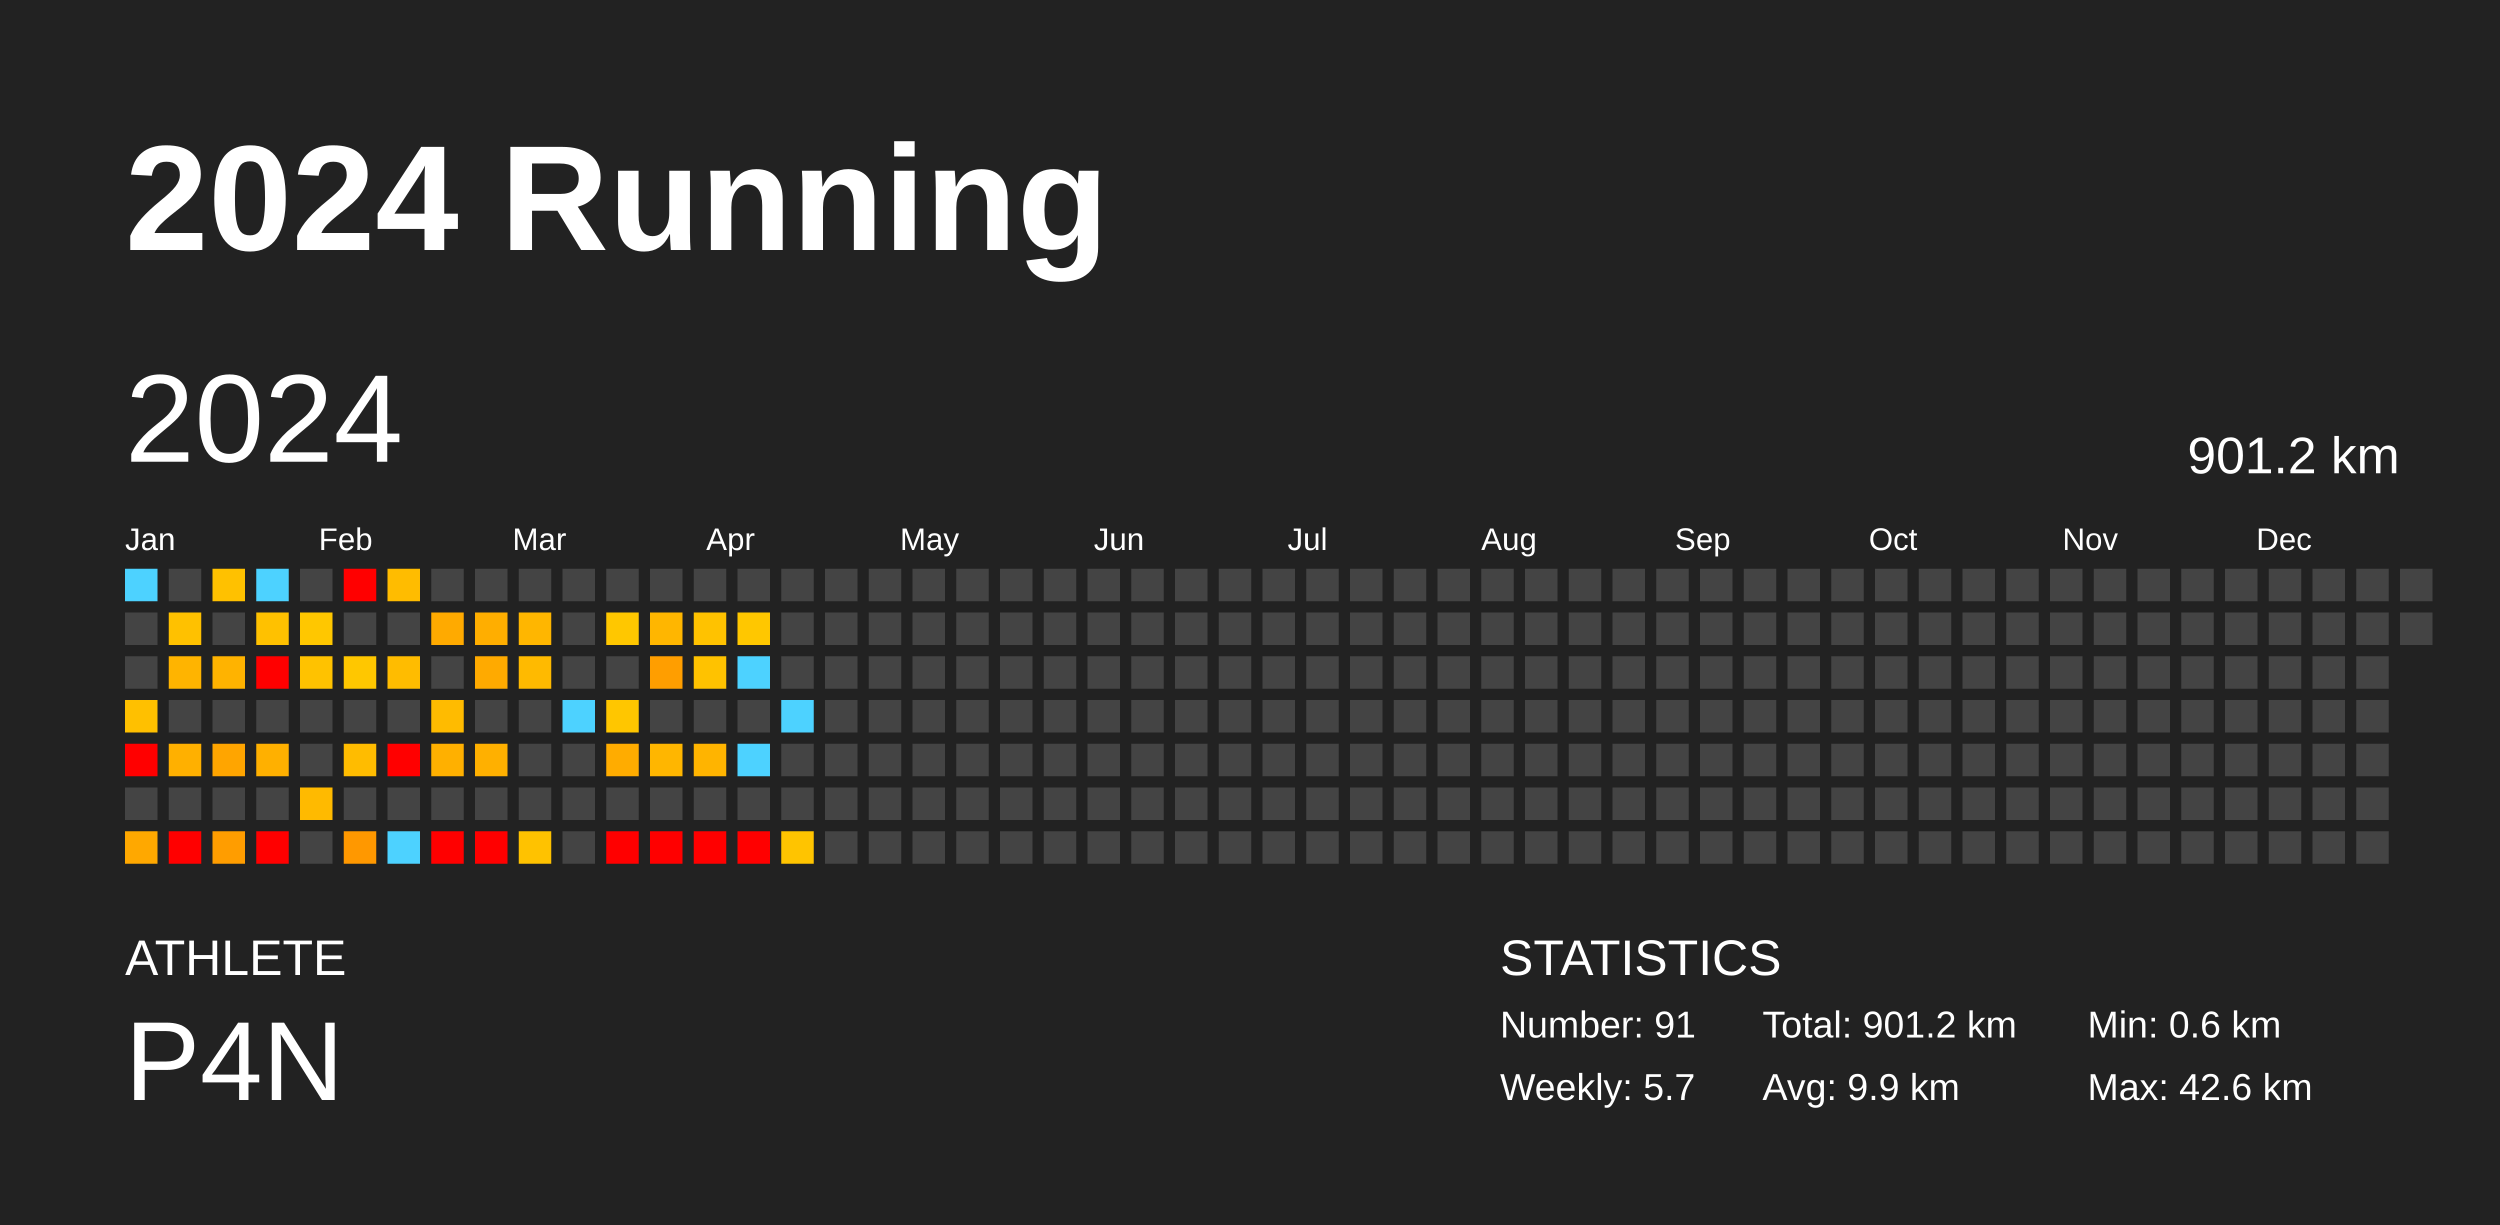
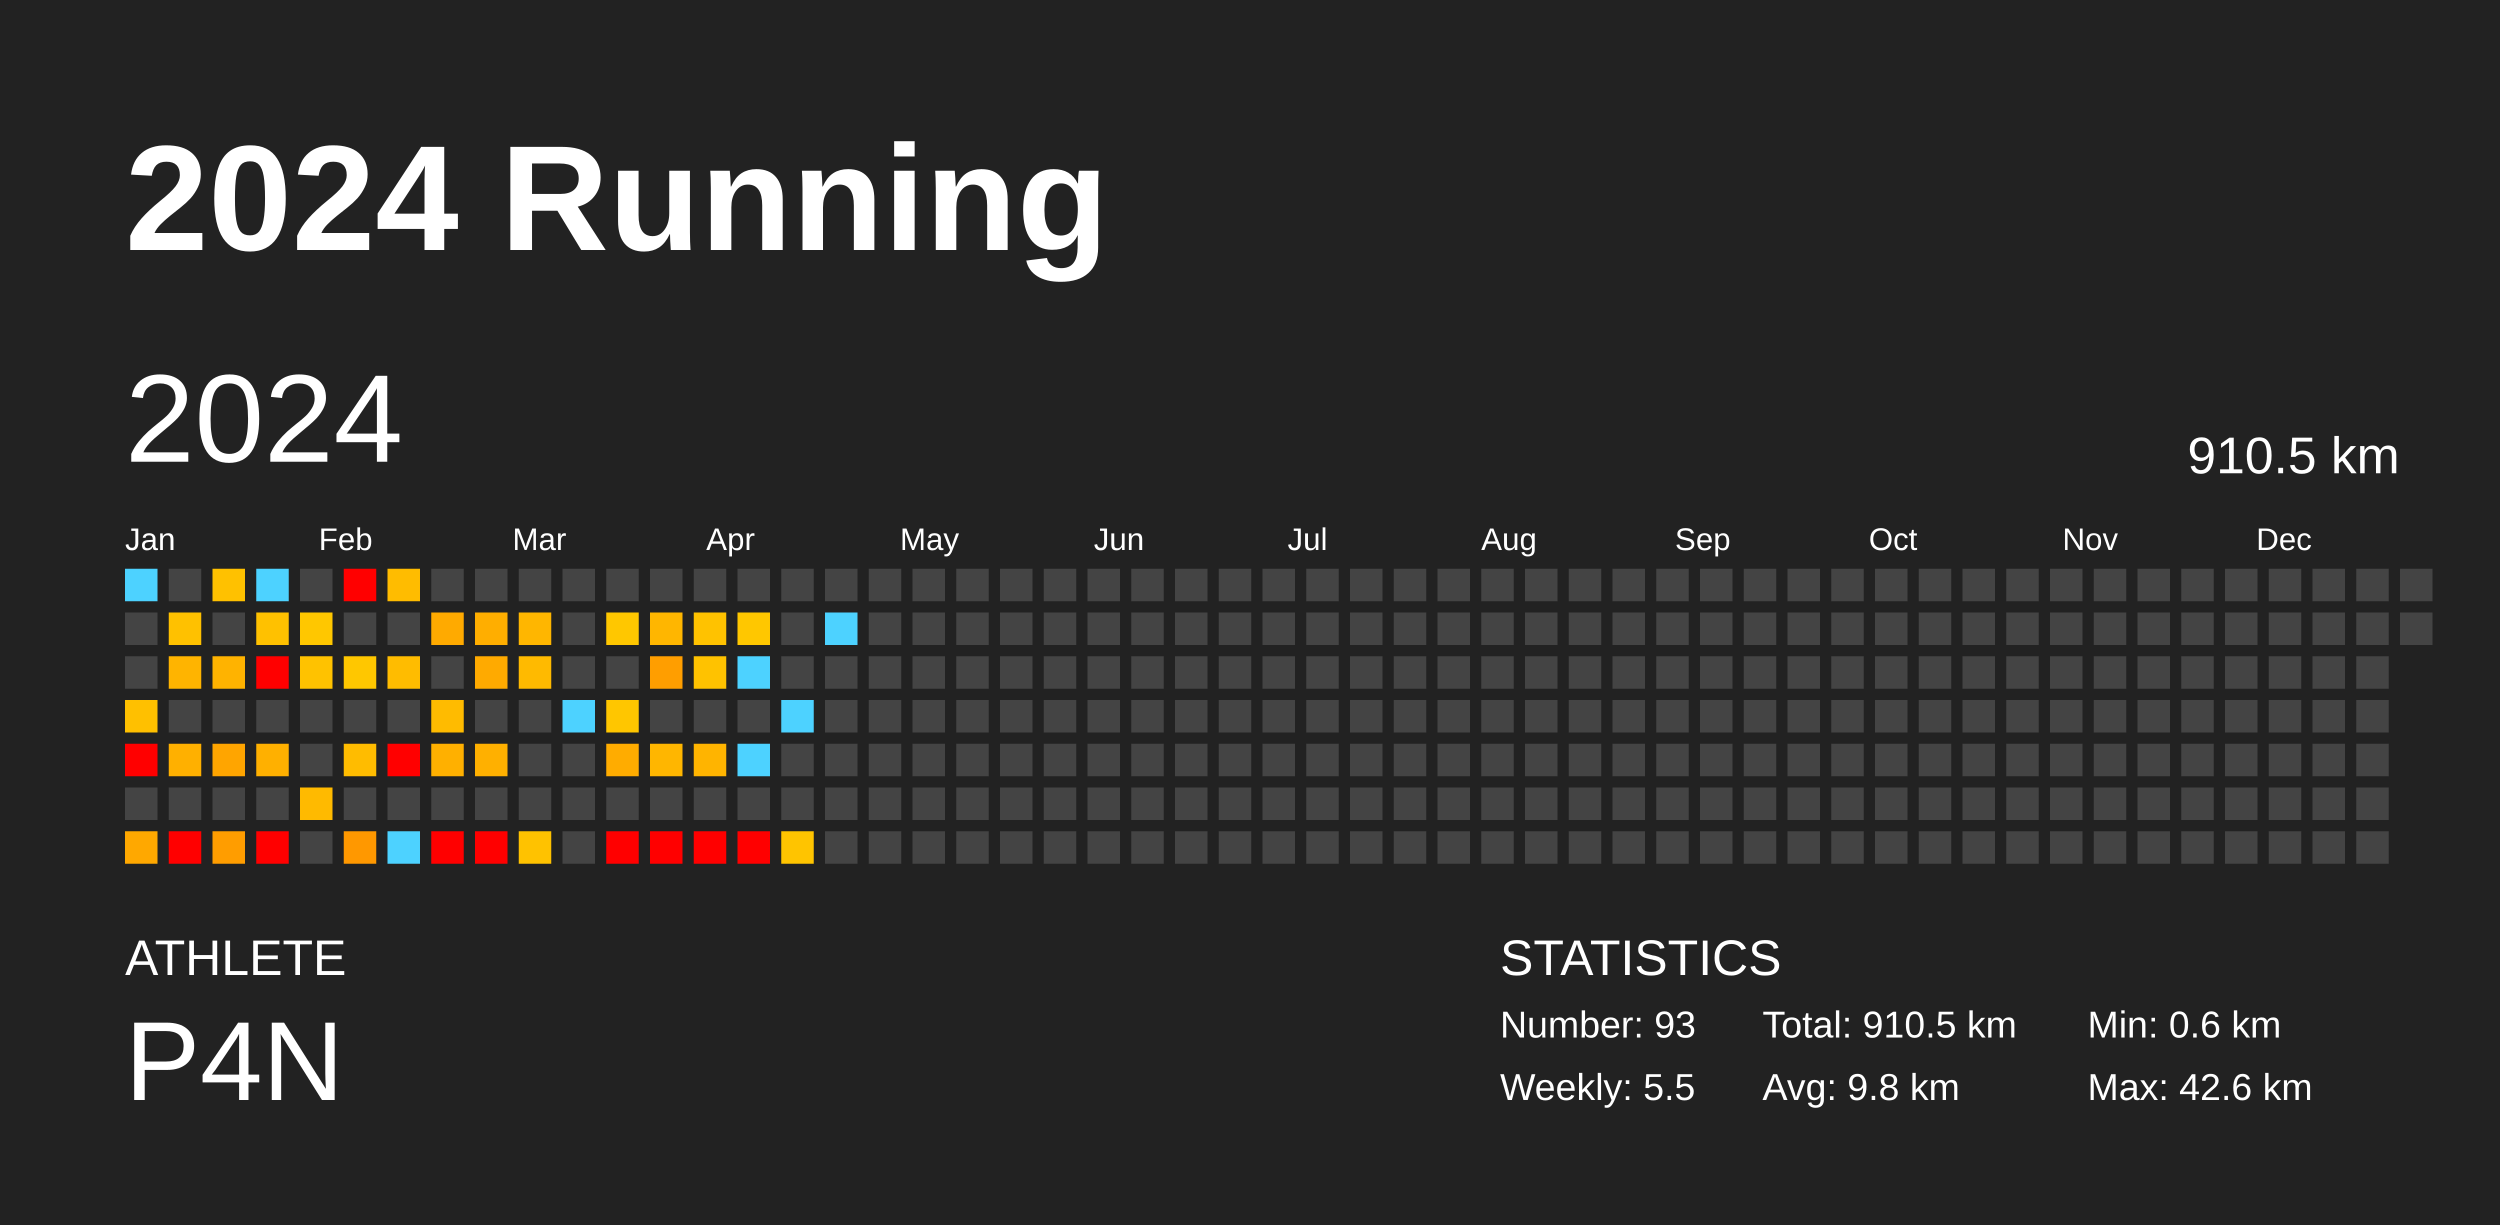
<svg xmlns="http://www.w3.org/2000/svg" baseProfile="full" height="98mm" version="1.1" viewBox="0,0,200,98" width="200mm">
  <defs />
  <rect fill="#222222" height="98" width="200" x="0" y="0" />
  <text fill="#FFFFFF" style="font-size:12px; font-family:Arial; font-weight:bold;" x="10" y="20">2024 Running</text>
  <text fill="#FFFFFF" style="font-size:4px; font-family:Arial" x="10" y="78">ATHLETE</text>
  <text fill="#FFFFFF" style="font-size:9px; font-family:Arial" x="10" y="88">P4N</text>
  <text fill="#FFFFFF" style="font-size:4px; font-family:Arial" x="120" y="78">STATISTICS</text>
-   <text fill="#FFFFFF" style="font-size:3px; font-family:Arial" x="120" y="83">Number: 91</text>
-   <text fill="#FFFFFF" style="font-size:3px; font-family:Arial" x="120" y="88">Weekly: 5.7</text>
-   <text fill="#FFFFFF" style="font-size:3px; font-family:Arial" x="141" y="83">Total: 901.2 km</text>
-   <text fill="#FFFFFF" style="font-size:3px; font-family:Arial" x="141" y="88">Avg: 9.9 km</text>
+   <text fill="#FFFFFF" style="font-size:3px; font-family:Arial" x="120" y="83">Number: 93</text>
+   <text fill="#FFFFFF" style="font-size:3px; font-family:Arial" x="120" y="88">Weekly: 5.5</text>
+   <text fill="#FFFFFF" style="font-size:3px; font-family:Arial" x="141" y="83">Total: 910.5 km</text>
+   <text fill="#FFFFFF" style="font-size:3px; font-family:Arial" x="141" y="88">Avg: 9.8 km</text>
  <text fill="#FFFFFF" style="font-size:3px; font-family:Arial" x="167" y="83">Min: 0.6 km</text>
  <text fill="#FFFFFF" style="font-size:3px; font-family:Arial" x="167" y="88">Max: 42.6 km</text>
  <text dominant-baseline="hanging" fill="#FFFFFF" style="font-size:10.0px; font-family:Arial;" x="10" y="30">2024</text>
-   <text dominant-baseline="hanging" fill="#FFFFFF" style="font-size:4.125px; font-family:Arial;" x="175" y="35">901.2 km</text>
+   <text dominant-baseline="hanging" fill="#FFFFFF" style="font-size:4.125px; font-family:Arial;" x="175" y="35">910.5 km</text>
  <text fill="#FFFFFF" style="font-size:2.5px; font-family:Arial" x="10.0" y="44">Jan</text>
  <text fill="#FFFFFF" style="font-size:2.5px; font-family:Arial" x="25.5" y="44">Feb</text>
  <text fill="#FFFFFF" style="font-size:2.5px; font-family:Arial" x="41.0" y="44">Mar</text>
  <text fill="#FFFFFF" style="font-size:2.5px; font-family:Arial" x="56.5" y="44">Apr</text>
  <text fill="#FFFFFF" style="font-size:2.5px; font-family:Arial" x="72.0" y="44">May</text>
  <text fill="#FFFFFF" style="font-size:2.5px; font-family:Arial" x="87.5" y="44">Jun</text>
  <text fill="#FFFFFF" style="font-size:2.5px; font-family:Arial" x="103.0" y="44">Jul</text>
  <text fill="#FFFFFF" style="font-size:2.5px; font-family:Arial" x="118.5" y="44">Aug</text>
  <text fill="#FFFFFF" style="font-size:2.5px; font-family:Arial" x="134.0" y="44">Sep</text>
  <text fill="#FFFFFF" style="font-size:2.5px; font-family:Arial" x="149.5" y="44">Oct</text>
  <text fill="#FFFFFF" style="font-size:2.5px; font-family:Arial" x="165.0" y="44">Nov</text>
  <text fill="#FFFFFF" style="font-size:2.5px; font-family:Arial" x="180.5" y="44">Dec</text>
  <rect fill="#4dd2ff" height="2.6" width="2.6" x="10.0" y="45.5" />
  <rect fill="#444444" height="2.6" width="2.6" x="10.0" y="49.0" />
  <rect fill="#444444" height="2.6" width="2.6" x="10.0" y="52.5" />
  <rect fill="#ffc000" height="2.6" width="2.6" x="10.0" y="56.0" />
  <rect fill="red" height="2.6" width="2.6" x="10.0" y="59.5" />
  <rect fill="#444444" height="2.6" width="2.6" x="10.0" y="63.0" />
  <rect fill="#ffa800" height="2.6" width="2.6" x="10.0" y="66.5" />
  <rect fill="#444444" height="2.6" width="2.6" x="13.5" y="45.5" />
  <rect fill="#ffc100" height="2.6" width="2.6" x="13.5" y="49.0" />
  <rect fill="#ffb400" height="2.6" width="2.6" x="13.5" y="52.5" />
  <rect fill="#444444" height="2.6" width="2.6" x="13.5" y="56.0" />
  <rect fill="#ffb000" height="2.6" width="2.6" x="13.5" y="59.5" />
  <rect fill="#444444" height="2.6" width="2.6" x="13.5" y="63.0" />
  <rect fill="red" height="2.6" width="2.6" x="13.5" y="66.5" />
  <rect fill="#ffc100" height="2.6" width="2.6" x="17.0" y="45.5" />
  <rect fill="#444444" height="2.6" width="2.6" x="17.0" y="49.0" />
  <rect fill="#ffb300" height="2.6" width="2.6" x="17.0" y="52.5" />
  <rect fill="#444444" height="2.6" width="2.6" x="17.0" y="56.0" />
  <rect fill="#ffa500" height="2.6" width="2.6" x="17.0" y="59.5" />
  <rect fill="#444444" height="2.6" width="2.6" x="17.0" y="63.0" />
  <rect fill="#ff9d00" height="2.6" width="2.6" x="17.0" y="66.5" />
  <rect fill="#4dd2ff" height="2.6" width="2.6" x="20.5" y="45.5" />
  <rect fill="#ffc100" height="2.6" width="2.6" x="20.5" y="49.0" />
  <rect fill="red" height="2.6" width="2.6" x="20.5" y="52.5" />
  <rect fill="#444444" height="2.6" width="2.6" x="20.5" y="56.0" />
  <rect fill="#ffb000" height="2.6" width="2.6" x="20.5" y="59.5" />
  <rect fill="#444444" height="2.6" width="2.6" x="20.5" y="63.0" />
  <rect fill="red" height="2.6" width="2.6" x="20.5" y="66.5" />
  <rect fill="#444444" height="2.6" width="2.6" x="24.0" y="45.5" />
  <rect fill="#ffc700" height="2.6" width="2.6" x="24.0" y="49.0" />
  <rect fill="#ffc200" height="2.6" width="2.6" x="24.0" y="52.5" />
  <rect fill="#444444" height="2.6" width="2.6" x="24.0" y="56.0" />
  <rect fill="#444444" height="2.6" width="2.6" x="24.0" y="59.5" />
  <rect fill="#ffba00" height="2.6" width="2.6" x="24.0" y="63.0" />
  <rect fill="#444444" height="2.6" width="2.6" x="24.0" y="66.5" />
  <rect fill="red" height="2.6" width="2.6" x="27.5" y="45.5" />
  <rect fill="#444444" height="2.6" width="2.6" x="27.5" y="49.0" />
  <rect fill="#ffc700" height="2.6" width="2.6" x="27.5" y="52.5" />
  <rect fill="#444444" height="2.6" width="2.6" x="27.5" y="56.0" />
  <rect fill="#ffbc00" height="2.6" width="2.6" x="27.5" y="59.5" />
  <rect fill="#444444" height="2.6" width="2.6" x="27.5" y="63.0" />
  <rect fill="#ff9800" height="2.6" width="2.6" x="27.5" y="66.5" />
  <rect fill="#ffbc00" height="2.6" width="2.6" x="31.0" y="45.5" />
  <rect fill="#444444" height="2.6" width="2.6" x="31.0" y="49.0" />
  <rect fill="#ffbc00" height="2.6" width="2.6" x="31.0" y="52.5" />
  <rect fill="#444444" height="2.6" width="2.6" x="31.0" y="56.0" />
  <rect fill="red" height="2.6" width="2.6" x="31.0" y="59.5" />
  <rect fill="#444444" height="2.6" width="2.6" x="31.0" y="63.0" />
  <rect fill="#4dd2ff" height="2.6" width="2.6" x="31.0" y="66.5" />
  <rect fill="#444444" height="2.6" width="2.6" x="34.5" y="45.5" />
  <rect fill="#ffaa00" height="2.6" width="2.6" x="34.5" y="49.0" />
  <rect fill="#444444" height="2.6" width="2.6" x="34.5" y="52.5" />
  <rect fill="#ffbb00" height="2.6" width="2.6" x="34.5" y="56.0" />
  <rect fill="#ffb000" height="2.6" width="2.6" x="34.5" y="59.5" />
  <rect fill="#444444" height="2.6" width="2.6" x="34.5" y="63.0" />
  <rect fill="red" height="2.6" width="2.6" x="34.5" y="66.5" />
  <rect fill="#444444" height="2.6" width="2.6" x="38.0" y="45.5" />
  <rect fill="#ffae00" height="2.6" width="2.6" x="38.0" y="49.0" />
  <rect fill="#ffaa00" height="2.6" width="2.6" x="38.0" y="52.5" />
  <rect fill="#444444" height="2.6" width="2.6" x="38.0" y="56.0" />
  <rect fill="#ffb000" height="2.6" width="2.6" x="38.0" y="59.5" />
  <rect fill="#444444" height="2.6" width="2.6" x="38.0" y="63.0" />
  <rect fill="red" height="2.6" width="2.6" x="38.0" y="66.5" />
  <rect fill="#444444" height="2.6" width="2.6" x="41.5" y="45.5" />
  <rect fill="#ffb600" height="2.6" width="2.6" x="41.5" y="49.0" />
  <rect fill="#ffba00" height="2.6" width="2.6" x="41.5" y="52.5" />
  <rect fill="#444444" height="2.6" width="2.6" x="41.5" y="56.0" />
  <rect fill="#444444" height="2.6" width="2.6" x="41.5" y="59.5" />
  <rect fill="#444444" height="2.6" width="2.6" x="41.5" y="63.0" />
  <rect fill="#ffc200" height="2.6" width="2.6" x="41.5" y="66.5" />
  <rect fill="#444444" height="2.6" width="2.6" x="45.0" y="45.5" />
  <rect fill="#444444" height="2.6" width="2.6" x="45.0" y="49.0" />
  <rect fill="#444444" height="2.6" width="2.6" x="45.0" y="52.5" />
  <rect fill="#4dd2ff" height="2.6" width="2.6" x="45.0" y="56.0" />
  <rect fill="#444444" height="2.6" width="2.6" x="45.0" y="59.5" />
  <rect fill="#444444" height="2.6" width="2.6" x="45.0" y="63.0" />
  <rect fill="#444444" height="2.6" width="2.6" x="45.0" y="66.5" />
  <rect fill="#444444" height="2.6" width="2.6" x="48.5" y="45.5" />
  <rect fill="#ffc700" height="2.6" width="2.6" x="48.5" y="49.0" />
  <rect fill="#444444" height="2.6" width="2.6" x="48.5" y="52.5" />
  <rect fill="#ffc600" height="2.6" width="2.6" x="48.5" y="56.0" />
  <rect fill="#ffac00" height="2.6" width="2.6" x="48.5" y="59.5" />
  <rect fill="#444444" height="2.6" width="2.6" x="48.5" y="63.0" />
  <rect fill="red" height="2.6" width="2.6" x="48.5" y="66.5" />
  <rect fill="#444444" height="2.6" width="2.6" x="52.0" y="45.5" />
  <rect fill="#ffb600" height="2.6" width="2.6" x="52.0" y="49.0" />
  <rect fill="#ff9e00" height="2.6" width="2.6" x="52.0" y="52.5" />
  <rect fill="#444444" height="2.6" width="2.6" x="52.0" y="56.0" />
  <rect fill="#ffb600" height="2.6" width="2.6" x="52.0" y="59.5" />
  <rect fill="#444444" height="2.6" width="2.6" x="52.0" y="63.0" />
  <rect fill="red" height="2.6" width="2.6" x="52.0" y="66.5" />
  <rect fill="#444444" height="2.6" width="2.6" x="55.5" y="45.5" />
  <rect fill="#ffc200" height="2.6" width="2.6" x="55.5" y="49.0" />
  <rect fill="#ffc200" height="2.6" width="2.6" x="55.5" y="52.5" />
  <rect fill="#444444" height="2.6" width="2.6" x="55.5" y="56.0" />
  <rect fill="#ffb400" height="2.6" width="2.6" x="55.5" y="59.5" />
  <rect fill="#444444" height="2.6" width="2.6" x="55.5" y="63.0" />
  <rect fill="red" height="2.6" width="2.6" x="55.5" y="66.5" />
  <rect fill="#444444" height="2.6" width="2.6" x="59.0" y="45.5" />
  <rect fill="#ffc700" height="2.6" width="2.6" x="59.0" y="49.0" />
  <rect fill="#4dd2ff" height="2.6" width="2.6" x="59.0" y="52.5" />
  <rect fill="#444444" height="2.6" width="2.6" x="59.0" y="56.0" />
  <rect fill="#4dd2ff" height="2.6" width="2.6" x="59.0" y="59.5" />
  <rect fill="#444444" height="2.6" width="2.6" x="59.0" y="63.0" />
  <rect fill="red" height="2.6" width="2.6" x="59.0" y="66.5" />
  <rect fill="#444444" height="2.6" width="2.6" x="62.5" y="45.5" />
  <rect fill="#444444" height="2.6" width="2.6" x="62.5" y="49.0" />
  <rect fill="#444444" height="2.6" width="2.6" x="62.5" y="52.5" />
  <rect fill="#4dd2ff" height="2.6" width="2.6" x="62.5" y="56.0" />
  <rect fill="#444444" height="2.6" width="2.6" x="62.5" y="59.5" />
  <rect fill="#444444" height="2.6" width="2.6" x="62.5" y="63.0" />
  <rect fill="#ffc400" height="2.6" width="2.6" x="62.5" y="66.5" />
  <rect fill="#444444" height="2.6" width="2.6" x="66.0" y="45.5" />
-   <rect fill="#444444" height="2.6" width="2.6" x="66.0" y="49.0" />
+   <rect fill="#4dd2ff" height="2.6" width="2.6" x="66.0" y="49.0" />
  <rect fill="#444444" height="2.6" width="2.6" x="66.0" y="52.5" />
  <rect fill="#444444" height="2.6" width="2.6" x="66.0" y="56.0" />
  <rect fill="#444444" height="2.6" width="2.6" x="66.0" y="59.5" />
  <rect fill="#444444" height="2.6" width="2.6" x="66.0" y="63.0" />
  <rect fill="#444444" height="2.6" width="2.6" x="66.0" y="66.5" />
  <rect fill="#444444" height="2.6" width="2.6" x="69.5" y="45.5" />
  <rect fill="#444444" height="2.6" width="2.6" x="69.5" y="49.0" />
  <rect fill="#444444" height="2.6" width="2.6" x="69.5" y="52.5" />
  <rect fill="#444444" height="2.6" width="2.6" x="69.5" y="56.0" />
  <rect fill="#444444" height="2.6" width="2.6" x="69.5" y="59.5" />
  <rect fill="#444444" height="2.6" width="2.6" x="69.5" y="63.0" />
  <rect fill="#444444" height="2.6" width="2.6" x="69.5" y="66.5" />
  <rect fill="#444444" height="2.6" width="2.6" x="73.0" y="45.5" />
  <rect fill="#444444" height="2.6" width="2.6" x="73.0" y="49.0" />
  <rect fill="#444444" height="2.6" width="2.6" x="73.0" y="52.5" />
  <rect fill="#444444" height="2.6" width="2.6" x="73.0" y="56.0" />
  <rect fill="#444444" height="2.6" width="2.6" x="73.0" y="59.5" />
  <rect fill="#444444" height="2.6" width="2.6" x="73.0" y="63.0" />
  <rect fill="#444444" height="2.6" width="2.6" x="73.0" y="66.5" />
  <rect fill="#444444" height="2.6" width="2.6" x="76.5" y="45.5" />
  <rect fill="#444444" height="2.6" width="2.6" x="76.5" y="49.0" />
  <rect fill="#444444" height="2.6" width="2.6" x="76.5" y="52.5" />
  <rect fill="#444444" height="2.6" width="2.6" x="76.5" y="56.0" />
  <rect fill="#444444" height="2.6" width="2.6" x="76.5" y="59.5" />
  <rect fill="#444444" height="2.6" width="2.6" x="76.5" y="63.0" />
  <rect fill="#444444" height="2.6" width="2.6" x="76.5" y="66.5" />
  <rect fill="#444444" height="2.6" width="2.6" x="80.0" y="45.5" />
  <rect fill="#444444" height="2.6" width="2.6" x="80.0" y="49.0" />
  <rect fill="#444444" height="2.6" width="2.6" x="80.0" y="52.5" />
  <rect fill="#444444" height="2.6" width="2.6" x="80.0" y="56.0" />
  <rect fill="#444444" height="2.6" width="2.6" x="80.0" y="59.5" />
  <rect fill="#444444" height="2.6" width="2.6" x="80.0" y="63.0" />
  <rect fill="#444444" height="2.6" width="2.6" x="80.0" y="66.5" />
  <rect fill="#444444" height="2.6" width="2.6" x="83.5" y="45.5" />
  <rect fill="#444444" height="2.6" width="2.6" x="83.5" y="49.0" />
  <rect fill="#444444" height="2.6" width="2.6" x="83.5" y="52.5" />
  <rect fill="#444444" height="2.6" width="2.6" x="83.5" y="56.0" />
  <rect fill="#444444" height="2.6" width="2.6" x="83.5" y="59.5" />
  <rect fill="#444444" height="2.6" width="2.6" x="83.5" y="63.0" />
  <rect fill="#444444" height="2.6" width="2.6" x="83.5" y="66.5" />
  <rect fill="#444444" height="2.6" width="2.6" x="87.0" y="45.5" />
  <rect fill="#444444" height="2.6" width="2.6" x="87.0" y="49.0" />
  <rect fill="#444444" height="2.6" width="2.6" x="87.0" y="52.5" />
  <rect fill="#444444" height="2.6" width="2.6" x="87.0" y="56.0" />
  <rect fill="#444444" height="2.6" width="2.6" x="87.0" y="59.5" />
  <rect fill="#444444" height="2.6" width="2.6" x="87.0" y="63.0" />
  <rect fill="#444444" height="2.6" width="2.6" x="87.0" y="66.5" />
  <rect fill="#444444" height="2.6" width="2.6" x="90.5" y="45.5" />
  <rect fill="#444444" height="2.6" width="2.6" x="90.5" y="49.0" />
  <rect fill="#444444" height="2.6" width="2.6" x="90.5" y="52.5" />
  <rect fill="#444444" height="2.6" width="2.6" x="90.5" y="56.0" />
  <rect fill="#444444" height="2.6" width="2.6" x="90.5" y="59.5" />
  <rect fill="#444444" height="2.6" width="2.6" x="90.5" y="63.0" />
  <rect fill="#444444" height="2.6" width="2.6" x="90.5" y="66.5" />
  <rect fill="#444444" height="2.6" width="2.6" x="94.0" y="45.5" />
  <rect fill="#444444" height="2.6" width="2.6" x="94.0" y="49.0" />
  <rect fill="#444444" height="2.6" width="2.6" x="94.0" y="52.5" />
  <rect fill="#444444" height="2.6" width="2.6" x="94.0" y="56.0" />
  <rect fill="#444444" height="2.6" width="2.6" x="94.0" y="59.5" />
  <rect fill="#444444" height="2.6" width="2.6" x="94.0" y="63.0" />
  <rect fill="#444444" height="2.6" width="2.6" x="94.0" y="66.5" />
  <rect fill="#444444" height="2.6" width="2.6" x="97.5" y="45.5" />
  <rect fill="#444444" height="2.6" width="2.6" x="97.5" y="49.0" />
  <rect fill="#444444" height="2.6" width="2.6" x="97.5" y="52.5" />
  <rect fill="#444444" height="2.6" width="2.6" x="97.5" y="56.0" />
  <rect fill="#444444" height="2.6" width="2.6" x="97.5" y="59.5" />
  <rect fill="#444444" height="2.6" width="2.6" x="97.5" y="63.0" />
  <rect fill="#444444" height="2.6" width="2.6" x="97.5" y="66.5" />
  <rect fill="#444444" height="2.6" width="2.6" x="101.0" y="45.5" />
  <rect fill="#444444" height="2.6" width="2.6" x="101.0" y="49.0" />
  <rect fill="#444444" height="2.6" width="2.6" x="101.0" y="52.5" />
  <rect fill="#444444" height="2.6" width="2.6" x="101.0" y="56.0" />
  <rect fill="#444444" height="2.6" width="2.6" x="101.0" y="59.5" />
  <rect fill="#444444" height="2.6" width="2.6" x="101.0" y="63.0" />
  <rect fill="#444444" height="2.6" width="2.6" x="101.0" y="66.5" />
  <rect fill="#444444" height="2.6" width="2.6" x="104.5" y="45.5" />
  <rect fill="#444444" height="2.6" width="2.6" x="104.5" y="49.0" />
  <rect fill="#444444" height="2.6" width="2.6" x="104.5" y="52.5" />
  <rect fill="#444444" height="2.6" width="2.6" x="104.5" y="56.0" />
  <rect fill="#444444" height="2.6" width="2.6" x="104.5" y="59.5" />
  <rect fill="#444444" height="2.6" width="2.6" x="104.5" y="63.0" />
  <rect fill="#444444" height="2.6" width="2.6" x="104.5" y="66.5" />
  <rect fill="#444444" height="2.6" width="2.6" x="108.0" y="45.5" />
  <rect fill="#444444" height="2.6" width="2.6" x="108.0" y="49.0" />
  <rect fill="#444444" height="2.6" width="2.6" x="108.0" y="52.5" />
  <rect fill="#444444" height="2.6" width="2.6" x="108.0" y="56.0" />
  <rect fill="#444444" height="2.6" width="2.6" x="108.0" y="59.5" />
  <rect fill="#444444" height="2.6" width="2.6" x="108.0" y="63.0" />
  <rect fill="#444444" height="2.6" width="2.6" x="108.0" y="66.5" />
  <rect fill="#444444" height="2.6" width="2.6" x="111.5" y="45.5" />
  <rect fill="#444444" height="2.6" width="2.6" x="111.5" y="49.0" />
  <rect fill="#444444" height="2.6" width="2.6" x="111.5" y="52.5" />
  <rect fill="#444444" height="2.6" width="2.6" x="111.5" y="56.0" />
  <rect fill="#444444" height="2.6" width="2.6" x="111.5" y="59.5" />
  <rect fill="#444444" height="2.6" width="2.6" x="111.5" y="63.0" />
  <rect fill="#444444" height="2.6" width="2.6" x="111.5" y="66.5" />
  <rect fill="#444444" height="2.6" width="2.6" x="115.0" y="45.5" />
  <rect fill="#444444" height="2.6" width="2.6" x="115.0" y="49.0" />
  <rect fill="#444444" height="2.6" width="2.6" x="115.0" y="52.5" />
  <rect fill="#444444" height="2.6" width="2.6" x="115.0" y="56.0" />
  <rect fill="#444444" height="2.6" width="2.6" x="115.0" y="59.5" />
  <rect fill="#444444" height="2.6" width="2.6" x="115.0" y="63.0" />
  <rect fill="#444444" height="2.6" width="2.6" x="115.0" y="66.5" />
  <rect fill="#444444" height="2.6" width="2.6" x="118.5" y="45.5" />
  <rect fill="#444444" height="2.6" width="2.6" x="118.5" y="49.0" />
  <rect fill="#444444" height="2.6" width="2.6" x="118.5" y="52.5" />
  <rect fill="#444444" height="2.6" width="2.6" x="118.5" y="56.0" />
  <rect fill="#444444" height="2.6" width="2.6" x="118.5" y="59.5" />
  <rect fill="#444444" height="2.6" width="2.6" x="118.5" y="63.0" />
  <rect fill="#444444" height="2.6" width="2.6" x="118.5" y="66.5" />
  <rect fill="#444444" height="2.6" width="2.6" x="122.0" y="45.5" />
  <rect fill="#444444" height="2.6" width="2.6" x="122.0" y="49.0" />
  <rect fill="#444444" height="2.6" width="2.6" x="122.0" y="52.5" />
  <rect fill="#444444" height="2.6" width="2.6" x="122.0" y="56.0" />
  <rect fill="#444444" height="2.6" width="2.6" x="122.0" y="59.5" />
  <rect fill="#444444" height="2.6" width="2.6" x="122.0" y="63.0" />
  <rect fill="#444444" height="2.6" width="2.6" x="122.0" y="66.5" />
  <rect fill="#444444" height="2.6" width="2.6" x="125.5" y="45.5" />
  <rect fill="#444444" height="2.6" width="2.6" x="125.5" y="49.0" />
  <rect fill="#444444" height="2.6" width="2.6" x="125.5" y="52.5" />
  <rect fill="#444444" height="2.6" width="2.6" x="125.5" y="56.0" />
  <rect fill="#444444" height="2.6" width="2.6" x="125.5" y="59.5" />
  <rect fill="#444444" height="2.6" width="2.6" x="125.5" y="63.0" />
  <rect fill="#444444" height="2.6" width="2.6" x="125.5" y="66.5" />
  <rect fill="#444444" height="2.6" width="2.6" x="129.0" y="45.5" />
  <rect fill="#444444" height="2.6" width="2.6" x="129.0" y="49.0" />
  <rect fill="#444444" height="2.6" width="2.6" x="129.0" y="52.5" />
  <rect fill="#444444" height="2.6" width="2.6" x="129.0" y="56.0" />
  <rect fill="#444444" height="2.6" width="2.6" x="129.0" y="59.5" />
  <rect fill="#444444" height="2.6" width="2.6" x="129.0" y="63.0" />
  <rect fill="#444444" height="2.6" width="2.6" x="129.0" y="66.5" />
  <rect fill="#444444" height="2.6" width="2.6" x="132.5" y="45.5" />
  <rect fill="#444444" height="2.6" width="2.6" x="132.5" y="49.0" />
  <rect fill="#444444" height="2.6" width="2.6" x="132.5" y="52.5" />
  <rect fill="#444444" height="2.6" width="2.6" x="132.5" y="56.0" />
  <rect fill="#444444" height="2.6" width="2.6" x="132.5" y="59.5" />
  <rect fill="#444444" height="2.6" width="2.6" x="132.5" y="63.0" />
  <rect fill="#444444" height="2.6" width="2.6" x="132.5" y="66.5" />
  <rect fill="#444444" height="2.6" width="2.6" x="136.0" y="45.5" />
  <rect fill="#444444" height="2.6" width="2.6" x="136.0" y="49.0" />
  <rect fill="#444444" height="2.6" width="2.6" x="136.0" y="52.5" />
  <rect fill="#444444" height="2.6" width="2.6" x="136.0" y="56.0" />
  <rect fill="#444444" height="2.6" width="2.6" x="136.0" y="59.5" />
  <rect fill="#444444" height="2.6" width="2.6" x="136.0" y="63.0" />
  <rect fill="#444444" height="2.6" width="2.6" x="136.0" y="66.5" />
  <rect fill="#444444" height="2.6" width="2.6" x="139.5" y="45.5" />
  <rect fill="#444444" height="2.6" width="2.6" x="139.5" y="49.0" />
  <rect fill="#444444" height="2.6" width="2.6" x="139.5" y="52.5" />
  <rect fill="#444444" height="2.6" width="2.6" x="139.5" y="56.0" />
  <rect fill="#444444" height="2.6" width="2.6" x="139.5" y="59.5" />
  <rect fill="#444444" height="2.6" width="2.6" x="139.5" y="63.0" />
  <rect fill="#444444" height="2.6" width="2.6" x="139.5" y="66.5" />
  <rect fill="#444444" height="2.6" width="2.6" x="143.0" y="45.5" />
  <rect fill="#444444" height="2.6" width="2.6" x="143.0" y="49.0" />
  <rect fill="#444444" height="2.6" width="2.6" x="143.0" y="52.5" />
  <rect fill="#444444" height="2.6" width="2.6" x="143.0" y="56.0" />
  <rect fill="#444444" height="2.6" width="2.6" x="143.0" y="59.5" />
  <rect fill="#444444" height="2.6" width="2.6" x="143.0" y="63.0" />
  <rect fill="#444444" height="2.6" width="2.6" x="143.0" y="66.5" />
  <rect fill="#444444" height="2.6" width="2.6" x="146.5" y="45.5" />
  <rect fill="#444444" height="2.6" width="2.6" x="146.5" y="49.0" />
  <rect fill="#444444" height="2.6" width="2.6" x="146.5" y="52.5" />
  <rect fill="#444444" height="2.6" width="2.6" x="146.5" y="56.0" />
  <rect fill="#444444" height="2.6" width="2.6" x="146.5" y="59.5" />
  <rect fill="#444444" height="2.6" width="2.6" x="146.5" y="63.0" />
  <rect fill="#444444" height="2.6" width="2.6" x="146.5" y="66.5" />
  <rect fill="#444444" height="2.6" width="2.6" x="150.0" y="45.5" />
  <rect fill="#444444" height="2.6" width="2.6" x="150.0" y="49.0" />
  <rect fill="#444444" height="2.6" width="2.6" x="150.0" y="52.5" />
  <rect fill="#444444" height="2.6" width="2.6" x="150.0" y="56.0" />
  <rect fill="#444444" height="2.6" width="2.6" x="150.0" y="59.5" />
  <rect fill="#444444" height="2.6" width="2.6" x="150.0" y="63.0" />
  <rect fill="#444444" height="2.6" width="2.6" x="150.0" y="66.5" />
  <rect fill="#444444" height="2.6" width="2.6" x="153.5" y="45.5" />
  <rect fill="#444444" height="2.6" width="2.6" x="153.5" y="49.0" />
  <rect fill="#444444" height="2.6" width="2.6" x="153.5" y="52.5" />
  <rect fill="#444444" height="2.6" width="2.6" x="153.5" y="56.0" />
  <rect fill="#444444" height="2.6" width="2.6" x="153.5" y="59.5" />
  <rect fill="#444444" height="2.6" width="2.6" x="153.5" y="63.0" />
  <rect fill="#444444" height="2.6" width="2.6" x="153.5" y="66.5" />
  <rect fill="#444444" height="2.6" width="2.6" x="157.0" y="45.5" />
  <rect fill="#444444" height="2.6" width="2.6" x="157.0" y="49.0" />
  <rect fill="#444444" height="2.6" width="2.6" x="157.0" y="52.5" />
  <rect fill="#444444" height="2.6" width="2.6" x="157.0" y="56.0" />
  <rect fill="#444444" height="2.6" width="2.6" x="157.0" y="59.5" />
  <rect fill="#444444" height="2.6" width="2.6" x="157.0" y="63.0" />
  <rect fill="#444444" height="2.6" width="2.6" x="157.0" y="66.5" />
  <rect fill="#444444" height="2.6" width="2.6" x="160.5" y="45.5" />
  <rect fill="#444444" height="2.6" width="2.6" x="160.5" y="49.0" />
  <rect fill="#444444" height="2.6" width="2.6" x="160.5" y="52.5" />
  <rect fill="#444444" height="2.6" width="2.6" x="160.5" y="56.0" />
  <rect fill="#444444" height="2.6" width="2.6" x="160.5" y="59.5" />
  <rect fill="#444444" height="2.6" width="2.6" x="160.5" y="63.0" />
  <rect fill="#444444" height="2.6" width="2.6" x="160.5" y="66.5" />
  <rect fill="#444444" height="2.6" width="2.6" x="164.0" y="45.5" />
  <rect fill="#444444" height="2.6" width="2.6" x="164.0" y="49.0" />
  <rect fill="#444444" height="2.6" width="2.6" x="164.0" y="52.5" />
  <rect fill="#444444" height="2.6" width="2.6" x="164.0" y="56.0" />
  <rect fill="#444444" height="2.6" width="2.6" x="164.0" y="59.5" />
  <rect fill="#444444" height="2.6" width="2.6" x="164.0" y="63.0" />
  <rect fill="#444444" height="2.6" width="2.6" x="164.0" y="66.5" />
  <rect fill="#444444" height="2.6" width="2.6" x="167.5" y="45.5" />
  <rect fill="#444444" height="2.6" width="2.6" x="167.5" y="49.0" />
  <rect fill="#444444" height="2.6" width="2.6" x="167.5" y="52.5" />
  <rect fill="#444444" height="2.6" width="2.6" x="167.5" y="56.0" />
  <rect fill="#444444" height="2.6" width="2.6" x="167.5" y="59.5" />
  <rect fill="#444444" height="2.6" width="2.6" x="167.5" y="63.0" />
  <rect fill="#444444" height="2.6" width="2.6" x="167.5" y="66.5" />
  <rect fill="#444444" height="2.6" width="2.6" x="171.0" y="45.5" />
  <rect fill="#444444" height="2.6" width="2.6" x="171.0" y="49.0" />
  <rect fill="#444444" height="2.6" width="2.6" x="171.0" y="52.5" />
  <rect fill="#444444" height="2.6" width="2.6" x="171.0" y="56.0" />
  <rect fill="#444444" height="2.6" width="2.6" x="171.0" y="59.5" />
  <rect fill="#444444" height="2.6" width="2.6" x="171.0" y="63.0" />
  <rect fill="#444444" height="2.6" width="2.6" x="171.0" y="66.5" />
  <rect fill="#444444" height="2.6" width="2.6" x="174.5" y="45.5" />
  <rect fill="#444444" height="2.6" width="2.6" x="174.5" y="49.0" />
  <rect fill="#444444" height="2.6" width="2.6" x="174.5" y="52.5" />
  <rect fill="#444444" height="2.6" width="2.6" x="174.5" y="56.0" />
  <rect fill="#444444" height="2.6" width="2.6" x="174.5" y="59.5" />
  <rect fill="#444444" height="2.6" width="2.6" x="174.5" y="63.0" />
  <rect fill="#444444" height="2.6" width="2.6" x="174.5" y="66.5" />
  <rect fill="#444444" height="2.6" width="2.6" x="178.0" y="45.5" />
  <rect fill="#444444" height="2.6" width="2.6" x="178.0" y="49.0" />
  <rect fill="#444444" height="2.6" width="2.6" x="178.0" y="52.5" />
  <rect fill="#444444" height="2.6" width="2.6" x="178.0" y="56.0" />
  <rect fill="#444444" height="2.6" width="2.6" x="178.0" y="59.5" />
  <rect fill="#444444" height="2.6" width="2.6" x="178.0" y="63.0" />
  <rect fill="#444444" height="2.6" width="2.6" x="178.0" y="66.5" />
  <rect fill="#444444" height="2.6" width="2.6" x="181.5" y="45.5" />
  <rect fill="#444444" height="2.6" width="2.6" x="181.5" y="49.0" />
  <rect fill="#444444" height="2.6" width="2.6" x="181.5" y="52.5" />
  <rect fill="#444444" height="2.6" width="2.6" x="181.5" y="56.0" />
  <rect fill="#444444" height="2.6" width="2.6" x="181.5" y="59.5" />
  <rect fill="#444444" height="2.6" width="2.6" x="181.5" y="63.0" />
  <rect fill="#444444" height="2.6" width="2.6" x="181.5" y="66.5" />
  <rect fill="#444444" height="2.6" width="2.6" x="185.0" y="45.5" />
  <rect fill="#444444" height="2.6" width="2.6" x="185.0" y="49.0" />
  <rect fill="#444444" height="2.6" width="2.6" x="185.0" y="52.5" />
  <rect fill="#444444" height="2.6" width="2.6" x="185.0" y="56.0" />
  <rect fill="#444444" height="2.6" width="2.6" x="185.0" y="59.5" />
  <rect fill="#444444" height="2.6" width="2.6" x="185.0" y="63.0" />
  <rect fill="#444444" height="2.6" width="2.6" x="185.0" y="66.5" />
  <rect fill="#444444" height="2.6" width="2.6" x="188.5" y="45.5" />
  <rect fill="#444444" height="2.6" width="2.6" x="188.5" y="49.0" />
  <rect fill="#444444" height="2.6" width="2.6" x="188.5" y="52.5" />
  <rect fill="#444444" height="2.6" width="2.6" x="188.5" y="56.0" />
  <rect fill="#444444" height="2.6" width="2.6" x="188.5" y="59.5" />
  <rect fill="#444444" height="2.6" width="2.6" x="188.5" y="63.0" />
  <rect fill="#444444" height="2.6" width="2.6" x="188.5" y="66.5" />
  <rect fill="#444444" height="2.6" width="2.6" x="192.0" y="45.5" />
  <rect fill="#444444" height="2.6" width="2.6" x="192.0" y="49.0" />
</svg>
